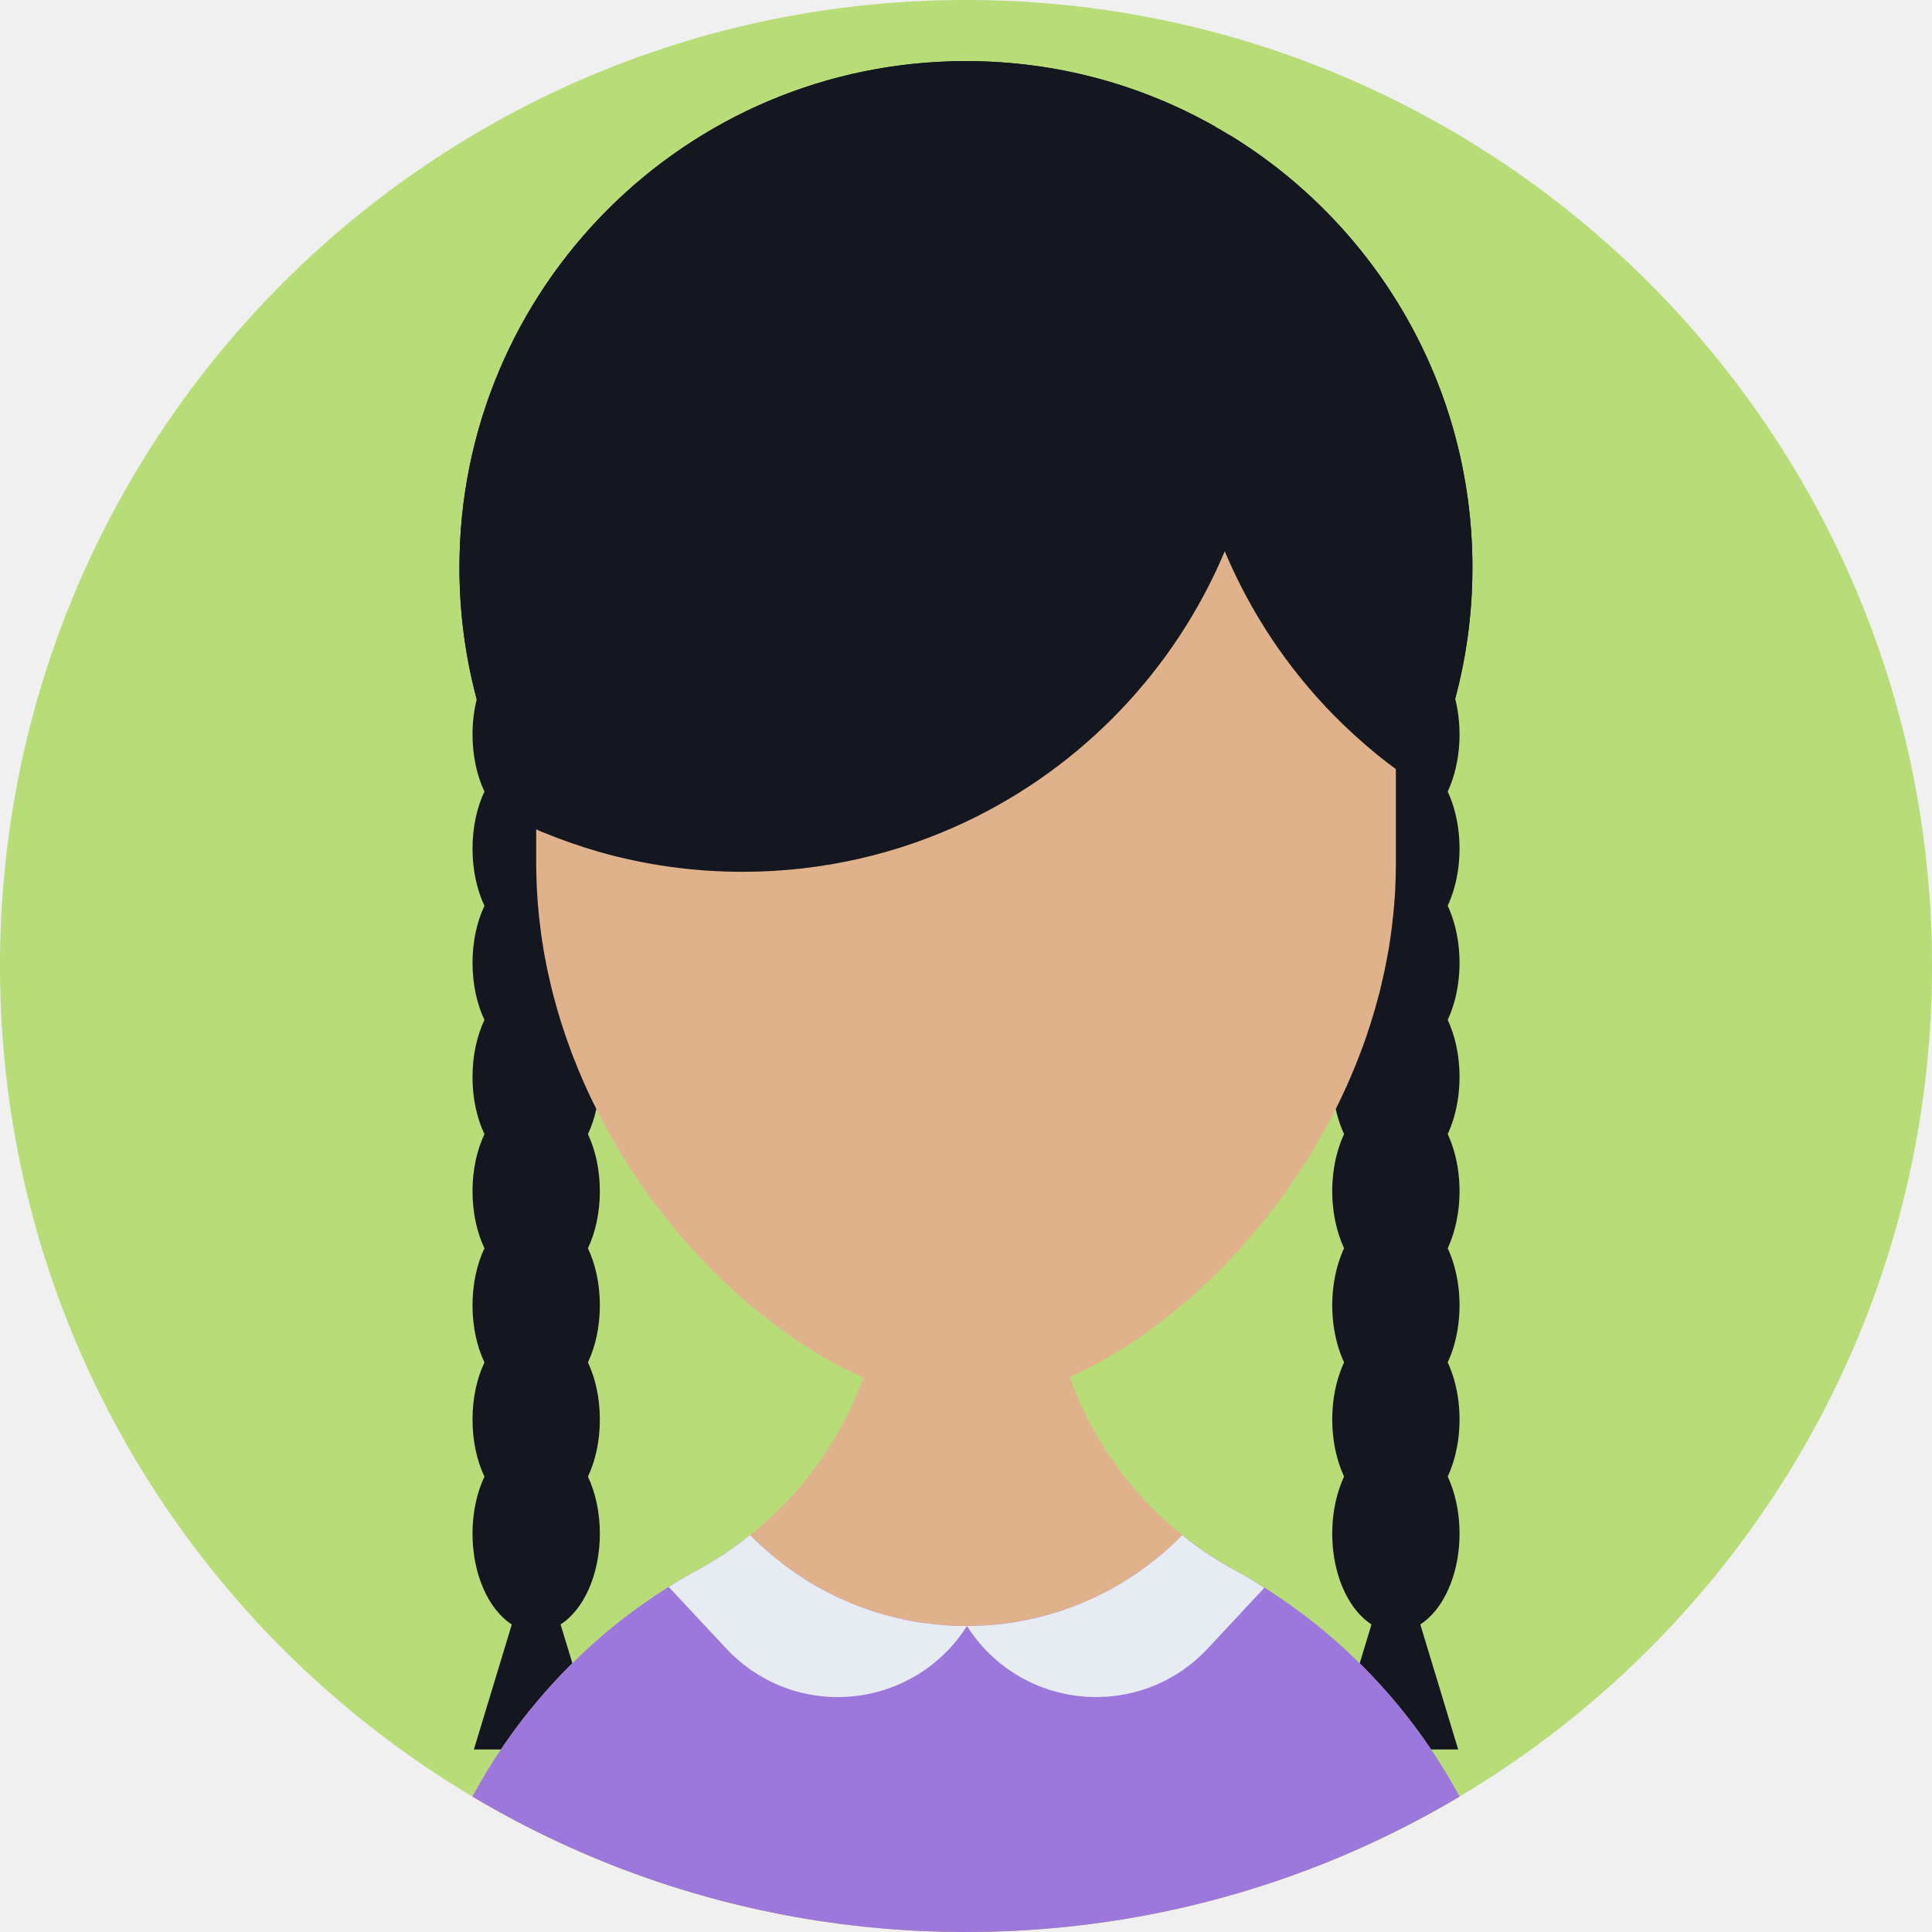
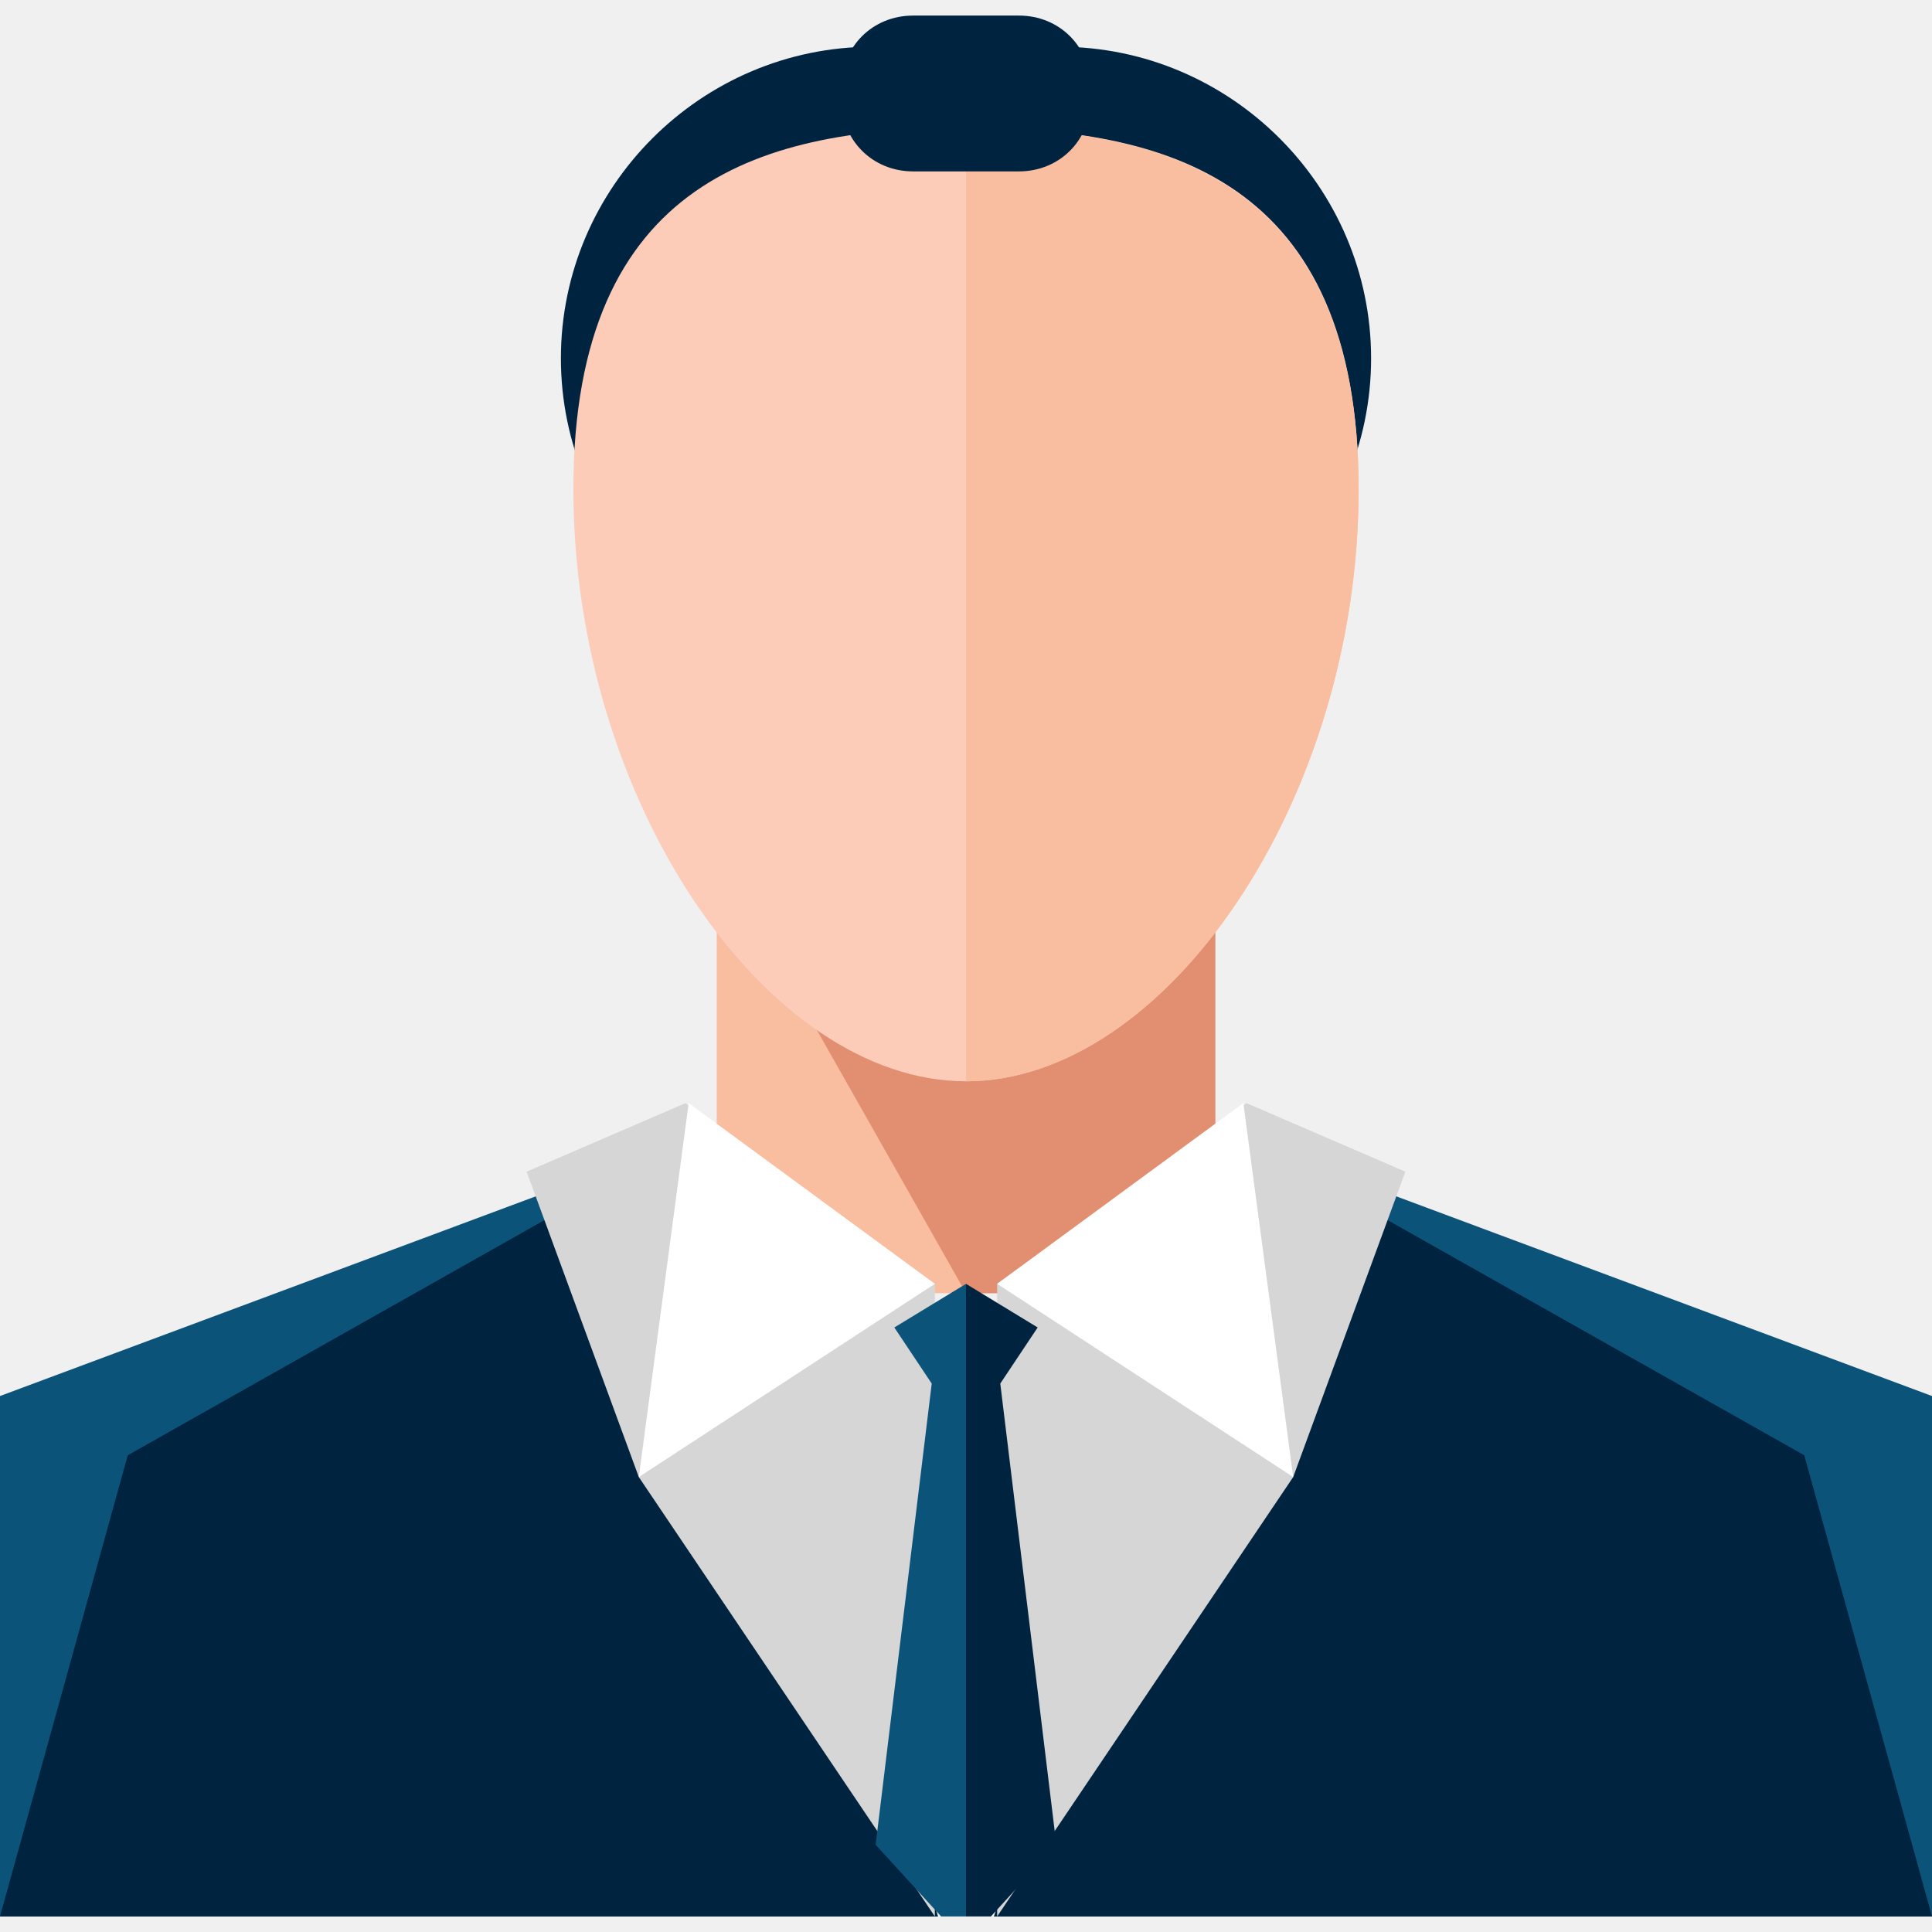
- <svg xmlns="http://www.w3.org/2000/svg" xmlns:xlink="http://www.w3.org/1999/xlink" version="1.1" id="Capa_1" x="0px" y="0px" viewBox="0 0 188.148 188.148" style="enable-background:new 0 0 188.148 188.148;" xml:space="preserve">
-   <g>
-     <g>
-       <defs>
-         <circle id="SVGID_1_" cx="94.074" cy="94.074" r="94.074" />
-       </defs>
-       <use xlink:href="#SVGID_1_" style="overflow:visible;fill:#B7DC78;" />
-       <clipPath id="SVGID_2_">
-         <use xlink:href="#SVGID_1_" style="overflow:visible;" />
-       </clipPath>
-       <g style="clip-path:url(#SVGID_2_);">
-         <g>
-           <g>
-             <path style="fill:#141720;" d="M58.416,149.355c0,3.979-1.573,7.402-3.825,8.842c-0.73,0.474-1.532,0.73-2.375,0.73       c-0.843,0-1.645-0.257-2.375-0.73c-2.252-1.439-3.825-4.862-3.825-8.842c0-2.066,0.421-3.989,1.162-5.552       c1.11-2.437,2.951-4.02,5.038-4.02c2.087,0,3.927,1.583,5.038,4.02C57.995,145.365,58.416,147.288,58.416,149.355z" />
-             <path style="fill:#141720;" d="M58.416,138.24c0,2.077-0.421,4-1.162,5.563c-1.121,2.427-2.961,4-5.038,4       c-2.077,0-3.917-1.573-5.038-4c-0.74-1.563-1.162-3.485-1.162-5.563c0-2.076,0.421-3.999,1.162-5.562       c1.121-2.427,2.961-4.01,5.038-4.01c2.077,0,3.917,1.583,5.038,4.01C57.995,134.241,58.416,136.164,58.416,138.24z" />
-             <path style="fill:#141720;" d="M58.416,127.116c0,2.077-0.421,3.999-1.162,5.562c-1.121,2.426-2.961,4.01-5.038,4.01       c-2.077,0-3.917-1.584-5.038-4.01c-0.74-1.563-1.162-3.485-1.162-5.562c0-2.066,0.421-3.989,1.162-5.552       c1.11-2.437,2.951-4.021,5.038-4.021c2.087,0,3.927,1.584,5.038,4.021C57.995,123.127,58.416,125.05,58.416,127.116z" />
-             <path style="fill:#141720;" d="M58.416,116.002c0,2.077-0.421,3.999-1.162,5.563c-1.121,2.426-2.961,4.01-5.038,4.01       c-2.077,0-3.917-1.584-5.038-4.01c-0.74-1.563-1.162-3.485-1.162-5.563c0-2.066,0.421-3.989,1.162-5.552       c1.11-2.437,2.951-4.021,5.038-4.021c2.087,0,3.927,1.584,5.038,4.021C57.995,112.013,58.416,113.936,58.416,116.002z" />
-             <path style="fill:#141720;" d="M58.416,104.878c0,1.09-0.113,2.138-0.339,3.115c-0.195,0.884-0.473,1.717-0.823,2.457       c-1.121,2.426-2.961,3.999-5.038,3.999c-2.077,0-3.917-1.573-5.038-3.999c-0.74-1.563-1.162-3.485-1.162-5.572       c0-2.066,0.421-3.989,1.162-5.553c1.11-2.426,2.951-4.01,5.038-4.01c0.462,0,0.904,0.083,1.336,0.227       c1.532,0.514,2.837,1.892,3.701,3.783C57.995,100.889,58.416,102.812,58.416,104.878z" />
-             <path style="fill:#141720;" d="M58.416,93.764c0,2.076-0.421,3.999-1.162,5.562c-0.473,1.039-1.09,1.923-1.799,2.592       c-0.946,0.904-2.056,1.418-3.238,1.418c-2.077,0-3.917-1.583-5.038-4.01c-0.74-1.563-1.162-3.485-1.162-5.562       c0-2.066,0.421-3.989,1.162-5.552c1.11-2.438,2.951-4.021,5.038-4.021c2.087,0,3.927,1.583,5.038,4.021       C57.995,89.774,58.416,91.697,58.416,93.764z" />
-             <path style="fill:#141720;" d="M58.416,82.649c0,0.113,0,0.227-0.01,0.329c-0.041,1.953-0.452,3.753-1.151,5.233       c-0.997,2.158-2.56,3.649-4.37,3.947c-0.216,0.041-0.442,0.063-0.668,0.063c-2.077,0-3.917-1.584-5.038-4.01       c-0.74-1.563-1.162-3.485-1.162-5.563c0-2.077,0.421-4,1.162-5.563c0.421-0.915,0.946-1.717,1.553-2.354       c0.997-1.049,2.2-1.655,3.485-1.655c2.077,0,3.917,1.584,5.038,4.01C57.995,78.649,58.416,80.572,58.416,82.649z" />
-             <path style="fill:#141720;" d="M58.416,71.524c0,2.077-0.421,4-1.162,5.563c-0.997,2.17-2.581,3.671-4.4,3.958       c-0.01-0.01-0.01,0-0.01,0c-0.205,0.031-0.411,0.052-0.627,0.052c-2.077,0-3.917-1.583-5.038-4.01       c-0.74-1.563-1.162-3.485-1.162-5.563c0-1.202,0.144-2.364,0.411-3.423c0.894-3.589,3.146-6.139,5.789-6.139       C55.64,61.963,58.416,66.24,58.416,71.524z" />
-           </g>
-           <polygon style="fill:#141720;" points="58.283,170.37 46.15,170.37 49.842,158.196 52.217,150.352 54.591,158.196       55.743,161.98     " />
-         </g>
-         <g>
-           <g>
-             <ellipse style="fill:#141720;" cx="135.939" cy="149.354" rx="6.198" ry="9.57" />
-             <ellipse style="fill:#141720;" cx="135.939" cy="138.235" rx="6.198" ry="9.57" />
-             <ellipse style="fill:#141720;" cx="135.939" cy="127.118" rx="6.198" ry="9.569" />
-             <ellipse style="fill:#141720;" cx="135.939" cy="116" rx="6.198" ry="9.57" />
-             <ellipse style="fill:#141720;" cx="135.939" cy="104.882" rx="6.198" ry="9.57" />
-             <ellipse style="fill:#141720;" cx="135.939" cy="93.765" rx="6.198" ry="9.569" />
-             <ellipse style="fill:#141720;" cx="135.939" cy="82.646" rx="6.198" ry="9.57" />
-             <ellipse style="fill:#141720;" cx="135.939" cy="71.528" rx="6.198" ry="9.57" />
-           </g>
-           <polygon style="fill:#141720;" points="135.939,150.347 129.874,170.371 135.802,170.371 136.077,170.371 142.005,170.371           " />
-         </g>
-         <path style="fill:#DFB28B;" d="M148.614,200.751v0.011H39.54v-0.011c0-6.158,1.018-12.091,2.91-17.611     c0.339-0.998,0.709-1.984,1.11-2.962v-0.01c0.391-0.977,0.823-1.933,1.275-2.879c1.141-2.405,2.468-4.719,3.948-6.919     c0.843-1.255,1.748-2.488,2.694-3.671c0.658-0.813,1.326-1.604,2.015-2.364c0.339-0.391,0.699-0.771,1.059-1.152     c0.36-0.37,0.72-0.74,1.09-1.109c0.031-0.031,0.072-0.072,0.103-0.093c1.81-1.81,3.752-3.465,5.788-4.986     c1.039-0.771,2.087-1.491,3.177-2.191c0.134-0.093,0.277-0.175,0.421-0.257c0.946-0.606,1.913-1.172,2.899-1.707     c0.01-0.01,0.021-0.01,0.031-0.01c0.01,0,0.01,0,0.01,0l0.01-0.011c0.36-0.185,0.71-0.391,1.059-0.617     c0.082-0.041,0.154-0.082,0.237-0.133c0.288-0.175,0.576-0.36,0.863-0.545c0.093-0.063,0.185-0.124,0.277-0.175     c0.247-0.165,0.494-0.329,0.741-0.515c0.308-0.205,0.617-0.432,0.915-0.657c0-0.011,0-0.011,0.01,0     c0.298-0.217,0.596-0.442,0.884-0.679l0.01-0.011c1.717-1.367,3.311-2.899,4.74-4.575c1.286-1.501,2.447-3.115,3.455-4.832     c1.121-1.871,2.067-3.855,2.807-5.933c0.37-1.049,0.699-2.118,0.966-3.218c0.206-0.771,0.37-1.553,0.514-2.345     c0.35-1.974,0.535-4.009,0.535-6.086l7.947,0.041h0.041l1.387,0.011l6.745,0.03c0,2.036,0.175,4.03,0.514,5.974     c0.134,0.802,0.309,1.594,0.515,2.375c0.257,1.079,0.575,2.139,0.936,3.166c0.74,2.098,1.676,4.103,2.796,5.984     c0.915,1.563,1.954,3.033,3.105,4.421c1.501,1.841,3.197,3.506,5.059,4.997c0.268,0.225,0.534,0.441,0.812,0.637     c0.083,0.072,0.176,0.134,0.268,0.195c0.007,0.005,0.015,0.013,0.022,0.018c0.15,0.112,0.301,0.232,0.451,0.331     c0.246,0.165,0.482,0.34,0.729,0.504c0.082,0.061,0.154,0.113,0.236,0.165c0.186,0.123,0.37,0.246,0.556,0.37     c0.195,0.123,0.38,0.236,0.575,0.35c0.216,0.123,0.422,0.257,0.638,0.38c0.205,0.134,0.422,0.257,0.638,0.37     c0.071,0.021,0.123,0.062,0.184,0.093l0.34,0.185c0.071,0.042,0.144,0.083,0.205,0.124c0.277,0.154,0.545,0.309,0.813,0.463     c0.442,0.257,0.894,0.524,1.326,0.802c0.422,0.257,0.843,0.524,1.254,0.822c0.854,0.545,1.687,1.142,2.499,1.758     c0,0.011,0.01,0.011,0.01,0.011h0.011c1.038,0.77,2.046,1.594,3.033,2.436c0.925,0.792,1.81,1.614,2.673,2.478     c0.062,0.052,0.113,0.104,0.175,0.165c2.519,2.508,4.791,5.253,6.775,8.215C145.211,179.047,148.614,189.493,148.614,200.751z" />
-         <path style="fill:#9D78DC;" d="M148.614,200.751H39.54c0-6.158,1.018-12.091,2.91-17.611c0.339-0.998,0.709-1.984,1.11-2.962     v-0.01c0.391-0.977,0.823-1.933,1.275-2.879c1.141-2.405,2.468-4.719,3.948-6.919c0.843-1.255,1.748-2.488,2.694-3.671     c0.658-0.813,1.326-1.604,2.015-2.364c0.339-0.391,0.699-0.771,1.059-1.152c0.36-0.37,0.72-0.74,1.09-1.109     c0.031-0.031,0.072-0.072,0.103-0.093c1.81-1.81,3.752-3.465,5.788-4.986c1.039-0.771,2.087-1.491,3.177-2.191     c0.134-0.093,0.277-0.175,0.421-0.257c0.946-0.606,1.913-1.172,2.899-1.707c0-0.01,0.01-0.01,0.01-0.01     c0.01-0.011,0.01-0.011,0.021,0c0.01,0,0.01,0,0.01,0v-0.011h0.01c0.36-0.205,0.71-0.411,1.059-0.617     c0.082-0.041,0.154-0.082,0.237-0.133c0.288-0.175,0.576-0.36,0.863-0.545c0.277-0.186,0.555-0.381,0.833-0.565     c0.113-0.083,0.227-0.165,0.34-0.247c0.257-0.175,0.514-0.36,0.761-0.545c0.021-0.021,0.051-0.041,0.072-0.052     c0.267-0.205,0.535-0.421,0.802-0.638l0.011-0.01c0.01,0.01,0.01,0.01,0.02,0.02c0.587,0.597,1.183,1.172,1.82,1.717     c0.309,0.268,0.627,0.524,0.946,0.781c0.01,0.02,0.01,0.02,0.021,0.011c0.298,0.236,0.586,0.463,0.884,0.688     c0.072,0.052,0.133,0.104,0.206,0.145c0.308,0.216,0.617,0.432,0.925,0.637c0.699,0.463,1.419,0.895,2.148,1.296     c0.371,0.206,0.741,0.401,1.121,0.586c0.38,0.195,0.771,0.37,1.172,0.535c0.051,0.041,0.103,0.061,0.154,0.071     c0.884,0.381,1.789,0.72,2.714,1.019c0.35,0.112,0.699,0.216,1.059,0.308c0.318,0.083,0.637,0.165,0.956,0.247     c0.072,0.031,0.144,0.041,0.226,0.052c1.038,0.236,2.107,0.421,3.198,0.555c0.37,0.041,0.74,0.083,1.121,0.113     c0.761,0.062,1.521,0.093,2.293,0.093h0.082c0.226,0,0.452,0,0.678-0.011c0.113,0.011,0.227,0.011,0.34-0.01     c0.112,0,0.216-0.011,0.328-0.02c0.483-0.021,0.957-0.052,1.43-0.093c0.411-0.041,0.822-0.093,1.224-0.145     c0.113,0,0.216-0.01,0.318-0.041c0.318-0.041,0.627-0.102,0.936-0.153c0.124-0.011,0.247-0.031,0.37-0.072     c0.227-0.041,0.452-0.093,0.668-0.134c0.227-0.041,0.442-0.093,0.658-0.154c0.453-0.113,0.905-0.227,1.347-0.36     c0.442-0.133,0.885-0.267,1.316-0.421c0.463-0.144,0.904-0.318,1.347-0.504c0.216-0.082,0.432-0.164,0.638-0.257     c1.059-0.452,2.077-0.967,3.064-1.553c0.35-0.195,0.689-0.401,1.028-0.606c0.226-0.145,0.442-0.288,0.658-0.442     c0.185-0.123,0.37-0.246,0.545-0.37c0.37-0.257,0.73-0.524,1.09-0.802c0.359-0.277,0.709-0.565,1.049-0.854     c0.688-0.575,1.347-1.192,1.974-1.83l0.021-0.021c0.35,0.288,0.71,0.565,1.069,0.843c0.007,0.005,0.015,0.013,0.022,0.018     c0.044,0.033,0.088,0.064,0.132,0.097c0.02,0.013,0.04,0.022,0.062,0.039c0.319,0.236,0.647,0.474,0.987,0.699     c0.082,0.061,0.154,0.113,0.236,0.165c0.37,0.246,0.751,0.483,1.131,0.72c0.422,0.257,0.854,0.504,1.285,0.74     c0.072,0.02,0.124,0.061,0.186,0.092c0.112,0.063,0.226,0.134,0.329,0.195c0.071,0.042,0.144,0.083,0.205,0.124     c0.277,0.154,0.545,0.309,0.813,0.463c0.442,0.257,0.894,0.524,1.326,0.802c0.422,0.257,0.843,0.524,1.254,0.822     c0.854,0.545,1.687,1.142,2.499,1.758h0.021c1.038,0.781,2.057,1.594,3.033,2.447c0.925,0.792,1.81,1.614,2.673,2.478     c0.062,0.052,0.113,0.104,0.175,0.165c2.519,2.508,4.791,5.253,6.775,8.215C145.211,179.047,148.614,189.493,148.614,200.751z" />
-         <g>
-           <path style="fill:#E7ECF2;" d="M94.165,158.351l-0.031,0.052l-0.01,0.02c-0.021,0.021-0.031,0.052-0.051,0.072      c-2.899,4.451-7.681,6.775-12.492,6.775c-3.938,0-7.896-1.553-10.867-4.74l-5.583-5.983c0.946-0.606,1.913-1.172,2.899-1.707      c0.01-0.01,0.021-0.01,0.031-0.01c0.01,0,0.01,0,0.01,0v-0.011h0.01c0.36-0.205,0.71-0.411,1.059-0.617      c0.082-0.041,0.154-0.082,0.237-0.133c0.288-0.175,0.576-0.36,0.863-0.545c0.093-0.063,0.185-0.124,0.277-0.175      c0.186-0.134,0.371-0.258,0.555-0.391c0.062-0.042,0.124-0.083,0.186-0.124c0.308-0.216,0.617-0.432,0.915-0.657      c0-0.011,0-0.011,0.01,0c0.021-0.031,0.041-0.042,0.062-0.063c0.267-0.205,0.535-0.421,0.802-0.638      c0.011,0.011,0.011,0.011,0.021,0.021c0.586,0.596,1.192,1.172,1.83,1.706c0.309,0.277,0.627,0.545,0.946,0.781      c0.01,0.02,0.01,0.02,0.021,0.011c0.287,0.247,0.586,0.473,0.884,0.688c0.072,0.052,0.133,0.104,0.206,0.145      c0.298,0.226,0.606,0.441,0.925,0.637c0.689,0.474,1.408,0.905,2.148,1.296c0.371,0.206,0.741,0.401,1.121,0.586      c0.391,0.195,0.781,0.37,1.172,0.535c0.051,0.041,0.103,0.061,0.154,0.071c0.884,0.391,1.789,0.72,2.714,1.019      c0.35,0.112,0.699,0.216,1.059,0.308c0.318,0.093,0.637,0.175,0.956,0.247c0.072,0.031,0.144,0.041,0.226,0.052      c1.038,0.257,2.107,0.441,3.198,0.555c0.37,0.052,0.74,0.093,1.121,0.113c0.75,0.072,1.511,0.103,2.282,0.103H94.165z" />
-           <path style="fill:#E7ECF2;" d="M123.129,154.626l-5.501,5.901c-2.972,3.188-6.93,4.74-10.878,4.74      c-4.832,0-9.644-2.345-12.533-6.848l-0.01-0.021l-0.041-0.052c8.204-0.01,15.628-3.402,20.964-8.842l0.01-0.01      c0.73,0.607,1.491,1.172,2.272,1.696c0.082,0.062,0.154,0.113,0.236,0.164c0.37,0.247,0.751,0.483,1.131,0.72      c0.422,0.257,0.854,0.504,1.285,0.74c0.072,0.02,0.124,0.062,0.186,0.093c0.904,0.504,1.799,1.028,2.673,1.583      C122.995,154.533,123.057,154.574,123.129,154.626z" />
-         </g>
-         <path style="fill:#141720;" d="M123.209,34.008c0,6.981-1.398,13.623-3.938,19.679c-4.863,11.577-13.89,20.984-25.199,26.341     c-6.601,3.126-13.973,4.874-21.756,4.874c-4.822,0-9.49-0.669-13.911-1.923c-1.902-0.545-3.752-1.192-5.552-1.934     c-0.01-0.01-0.01,0-0.01,0c-0.216-0.092-0.421-0.185-0.627-0.277c-0.175-0.071-0.339-0.144-0.504-0.216     c-1.11-1.86-2.107-3.804-2.981-5.819c-0.915-2.128-1.687-4.349-2.303-6.631c-1.1-4.082-1.686-8.4-1.686-12.831     c0-27.235,22.084-49.32,49.33-49.32c8.842,0,17.139,2.324,24.315,6.405c0.308,0.648,0.596,1.306,0.884,1.975     c0.946,2.241,1.717,4.555,2.334,6.939C122.654,25.341,123.209,29.607,123.209,34.008z" />
-         <path style="fill:#141720;" d="M143.392,55.271c0,7.68-1.758,14.948-4.884,21.426c-8.513-5.531-15.268-13.54-19.236-23.01     c-2.55-6.056-3.948-12.697-3.948-19.679c0-6.98,1.398-13.622,3.948-19.678c0.164-0.391,0.329-0.771,0.504-1.162     C133.933,21.835,143.392,37.452,143.392,55.271z" />
-         <path style="fill:#DFB28B;" d="M135.938,52.792v31.399c0,0.411-0.01,0.813-0.02,1.224c-0.01,0.37-0.021,0.729-0.041,1.1     c-0.011,0.329-0.031,0.658-0.062,0.987c-0.011,0.236-0.031,0.473-0.052,0.71c-0.01,0.144-0.02,0.277-0.041,0.421     c-0.02,0.257-0.041,0.525-0.082,0.781c-0.041,0.494-0.104,0.978-0.175,1.471c-0.011,0.123-0.031,0.247-0.052,0.37     c-0.03,0.247-0.072,0.493-0.113,0.74v0.031c-0.01,0.051-0.021,0.092-0.021,0.144c-0.061,0.309-0.113,0.617-0.164,0.925     c-0.093,0.494-0.186,0.987-0.288,1.471c-0.011,0.021-0.011,0.041-0.02,0.062c-0.011,0.072-0.021,0.145-0.041,0.216     c-0.011,0.021-0.011,0.041-0.021,0.062c-0.041,0.216-0.093,0.433-0.145,0.638c-0.01,0.052-0.02,0.093-0.03,0.145     c-0.02,0.112-0.041,0.226-0.082,0.339c-0.031,0.185-0.083,0.37-0.124,0.556c-0.03,0.103-0.051,0.215-0.093,0.318     c-0.02,0.093-0.051,0.185-0.071,0.268c-0.216,0.843-0.463,1.665-0.72,2.487c-0.123,0.391-0.247,0.771-0.381,1.162     c-0.01,0.041-0.03,0.082-0.041,0.123c-0.113,0.329-0.236,0.669-0.35,0.998c-0.01,0.021-0.01,0.03-0.02,0.051     c-0.041,0.104-0.082,0.206-0.123,0.319c-0.124,0.328-0.247,0.658-0.381,0.986c-0.154,0.401-0.318,0.792-0.483,1.183     c-0.144,0.35-0.298,0.699-0.452,1.049c-0.021,0.062-0.051,0.113-0.071,0.175c-0.175,0.37-0.34,0.74-0.515,1.1     c-0.175,0.381-0.359,0.762-0.555,1.142c-0.011,0.021-0.02,0.031-0.031,0.052c-0.359,0.729-0.75,1.47-1.142,2.18l-0.555,0.986     c-1.583,2.725-3.342,5.285-5.254,7.649c-0.257,0.34-0.524,0.669-0.802,0.987c-0.381,0.463-0.772,0.915-1.162,1.357     c-0.329,0.37-0.668,0.75-1.018,1.11c-0.011,0.021-0.021,0.03-0.041,0.051c-0.987,1.06-1.995,2.066-3.023,3.013     c-0.205,0.206-0.421,0.391-0.637,0.586c-0.35,0.318-0.699,0.627-1.06,0.926c-0.277,0.246-0.565,0.482-0.852,0.72     c-0.74,0.606-1.481,1.192-2.231,1.737c-0.309,0.236-0.627,0.463-0.946,0.679c-0.514,0.37-1.038,0.72-1.563,1.059     c-0.288,0.195-0.586,0.381-0.884,0.556c-0.052,0.03-0.093,0.062-0.145,0.082c-0.997,0.617-2.015,1.182-3.012,1.676     c-0.258,0.134-0.515,0.257-0.771,0.381c-0.257,0.123-0.525,0.246-0.802,0.369c-0.34,0.154-0.679,0.299-1.019,0.433     c-0.133,0.062-0.267,0.112-0.4,0.154c-0.401,0.164-0.812,0.318-1.213,0.452c-0.504,0.184-1.019,0.339-1.522,0.483     c-0.349,0.102-0.709,0.195-1.059,0.277c-0.021,0.01-0.041,0.021-0.072,0.021c-0.35,0.082-0.699,0.164-1.048,0.227     c-0.093,0.02-0.186,0.041-0.278,0.051c-0.288,0.052-0.575,0.104-0.863,0.134c-0.411,0.061-0.822,0.113-1.234,0.134     c-0.143,0.021-0.277,0.031-0.421,0.031c-0.329,0.021-0.648,0.03-0.966,0.03h-0.041c-0.318,0-0.637-0.01-0.956-0.03     c-0.124,0-0.247-0.011-0.37-0.031c-0.288-0.011-0.586-0.041-0.895-0.082c-0.062,0-0.134-0.011-0.195-0.02     c-0.38-0.052-0.761-0.113-1.151-0.186c-0.329-0.052-0.658-0.123-0.997-0.205c-1.758-0.401-3.567-1.008-5.397-1.82     c-1.563-0.688-3.146-1.521-4.719-2.488c-0.093-0.051-0.175-0.112-0.268-0.164c-0.699-0.432-1.408-0.895-2.097-1.378     c-0.391-0.277-0.781-0.555-1.172-0.843c-1.224-0.895-2.437-1.871-3.629-2.92c-0.329-0.298-0.658-0.597-0.987-0.905     c-0.329-0.298-0.658-0.606-0.976-0.904c-0.761-0.73-1.501-1.48-2.211-2.272c-0.052-0.041-0.092-0.093-0.134-0.134     c-0.298-0.318-0.596-0.647-0.895-0.986c-0.822-0.926-1.624-1.882-2.385-2.879c-0.298-0.36-0.576-0.73-0.853-1.101     c-1.039-1.378-2.026-2.817-2.951-4.308c-0.247-0.4-0.494-0.813-0.73-1.213c-0.288-0.483-0.565-0.976-0.843-1.471     c-0.401-0.72-0.781-1.449-1.151-2.189c-0.597-1.162-1.142-2.354-1.645-3.568c-0.124-0.287-0.247-0.575-0.35-0.863     c-0.164-0.37-0.309-0.75-0.442-1.12c-0.062-0.176-0.133-0.35-0.185-0.524c-0.144-0.371-0.277-0.74-0.401-1.111     c-0.185-0.544-0.36-1.1-0.535-1.654c-0.165-0.535-0.319-1.07-0.463-1.614c-0.164-0.576-0.318-1.162-0.452-1.759     c-0.01-0.062-0.031-0.123-0.041-0.184c0-0.021-0.01-0.031-0.01-0.052c-0.195-0.802-0.36-1.624-0.514-2.447     c-0.062-0.308-0.113-0.616-0.154-0.936c-0.144-0.802-0.246-1.624-0.339-2.446c-0.051-0.36-0.082-0.72-0.113-1.08     c-0.041-0.38-0.072-0.75-0.093-1.131c-0.051-0.688-0.082-1.388-0.103-2.087c-0.011-0.411-0.021-0.813-0.021-1.224V52.792     c0-22.341,17.509-40.601,39.563-41.793c0.041-0.011,0.072-0.011,0.113-0.011c0.288-0.01,0.576-0.021,0.864-0.031     c0.432-0.01,0.854-0.021,1.285-0.021h0.041c0.442,0,0.884,0.011,1.326,0.021h0.093c0.309,0.011,0.617,0.021,0.926,0.042h0.03     c0.145,0.01,0.288,0.021,0.432,0.03c0.309,0.021,0.617,0.041,0.915,0.072c0.154,0.01,0.299,0.021,0.453,0.041     c0.103,0.01,0.195,0.021,0.298,0.03c1.635,0.176,3.238,0.442,4.802,0.792c2.725,0.617,5.346,1.501,7.834,2.622     c2.323,1.038,4.534,2.282,6.601,3.711c0.967,0.658,1.892,1.357,2.786,2.098c0.35,0.288,0.688,0.576,1.028,0.864v0.01     c1.984,1.728,3.804,3.63,5.418,5.706c5.511,7.023,8.832,15.844,8.904,25.446C135.938,52.546,135.938,52.669,135.938,52.792z" />
-         <path style="fill:#141720;" d="M143.392,55.271c0,4.421-0.586,8.708-1.686,12.789c-0.596,2.293-1.377,4.514-2.303,6.652     c-0.277,0.668-0.576,1.337-0.895,1.984c-0.874-0.565-1.737-1.162-2.57-1.799c-0.617-0.442-1.224-0.915-1.819-1.398     c-1.491-1.213-2.91-2.509-4.257-3.876c-4.473-4.565-8.081-9.963-10.59-15.937c-4.863,11.577-13.89,20.984-25.199,26.341     c-6.601,3.126-13.973,4.874-21.756,4.874c-4.822,0-9.49-0.669-13.911-1.923c-1.902-0.545-3.752-1.192-5.552-1.934     c-0.01-0.01-0.01,0-0.01,0c-0.216-0.092-0.421-0.185-0.627-0.277c-0.175-0.071-0.339-0.144-0.504-0.216     c-1.11-1.86-2.107-3.804-2.981-5.819c-0.915-2.128-1.687-4.349-2.303-6.631c-1.1-4.082-1.686-8.4-1.686-12.831     c0-27.235,22.084-49.32,49.33-49.32c8.842,0,17.139,2.324,24.315,6.405c0.462,0.257,0.925,0.535,1.388,0.813     C133.933,21.835,143.392,37.452,143.392,55.271z" />
-       </g>
-     </g>
-   </g>
+ <svg xmlns="http://www.w3.org/2000/svg" version="1.1" id="Layer_1" x="0px" y="0px" viewBox="0 0 496 496" style="enable-background:new 0 0 496 496;" xml:space="preserve">
+   <path style="fill:#00233F;" d="M352,92c0,44-36,80-80,80h-48c-44,0-80-36-80-80l0,0c0-44,36-80,80-80h48C316,12,352,48,352,92  L352,92z" />
+   <rect x="184" y="212" style="fill:#F9BDA0;" width="128" height="120" />
+   <polygon style="fill:#E28F71;" points="312,332 248,332 180,212 312,212 " />
+   <path style="fill:#FCCCB9;" d="M348.8,125.6c0,80-49.6,152-100.8,152s-100.8-72-100.8-152S196.8,32.8,248,32.8  C299.2,32.8,348.8,45.6,348.8,125.6z" />
+   <path style="fill:#F9BDA0;" d="M248,32.8c51.2,0,100.8,13.6,100.8,92.8c0,80-49.6,152-100.8,152" />
+   <path style="fill:#00233F;" d="M280,25.6C280,36,272,44,261.6,44h-27.2C224,44,216,36,216,25.6v-3.2C216,12,224,4,234.4,4h27.2  C272,4,280,12,280,22.4V25.6z" />
+   <polygon style="fill:#0C537A;" points="176,292.8 0,358.4 0,492 240.8,492 " />
+   <polygon style="fill:#00233F;" points="176,292.8 32.8,373.6 0,492 240.8,492 " />
+   <polygon style="fill:#D6D6D6;" points="176,283.2 135.2,300.8 164,379.2 240,492 240,329.6 " />
+   <polygon style="fill:#FFFFFF;" points="176.8,283.2 240,329.6 164,379.2 " />
+   <polygon style="fill:#0C537A;" points="320,292.8 496,358.4 496,492 255.2,492 " />
+   <polygon style="fill:#00233F;" points="320,292.8 463.2,373.6 496,492 255.2,492 " />
+   <polygon style="fill:#D6D6D6;" points="320,283.2 360.8,300.8 332,379.2 256,492 256,329.6 " />
+   <polygon style="fill:#FFFFFF;" points="319.2,283.2 256,329.6 332,379.2 " />
+   <polygon style="fill:#0C537A;" points="229.6,340.8 239.2,355.2 224.8,473.6 241.6,492 248,492 248,329.6 " />
+   <polygon style="fill:#00233F;" points="266.4,340.8 256.8,355.2 271.2,473.6 254.4,492 248,492 248,329.6 " />
  <g>
</g>
  <g>
</g>
  <g>
</g>
  <g>
</g>
  <g>
</g>
  <g>
</g>
  <g>
</g>
  <g>
</g>
  <g>
</g>
  <g>
</g>
  <g>
</g>
  <g>
</g>
  <g>
</g>
  <g>
</g>
  <g>
</g>
</svg>
